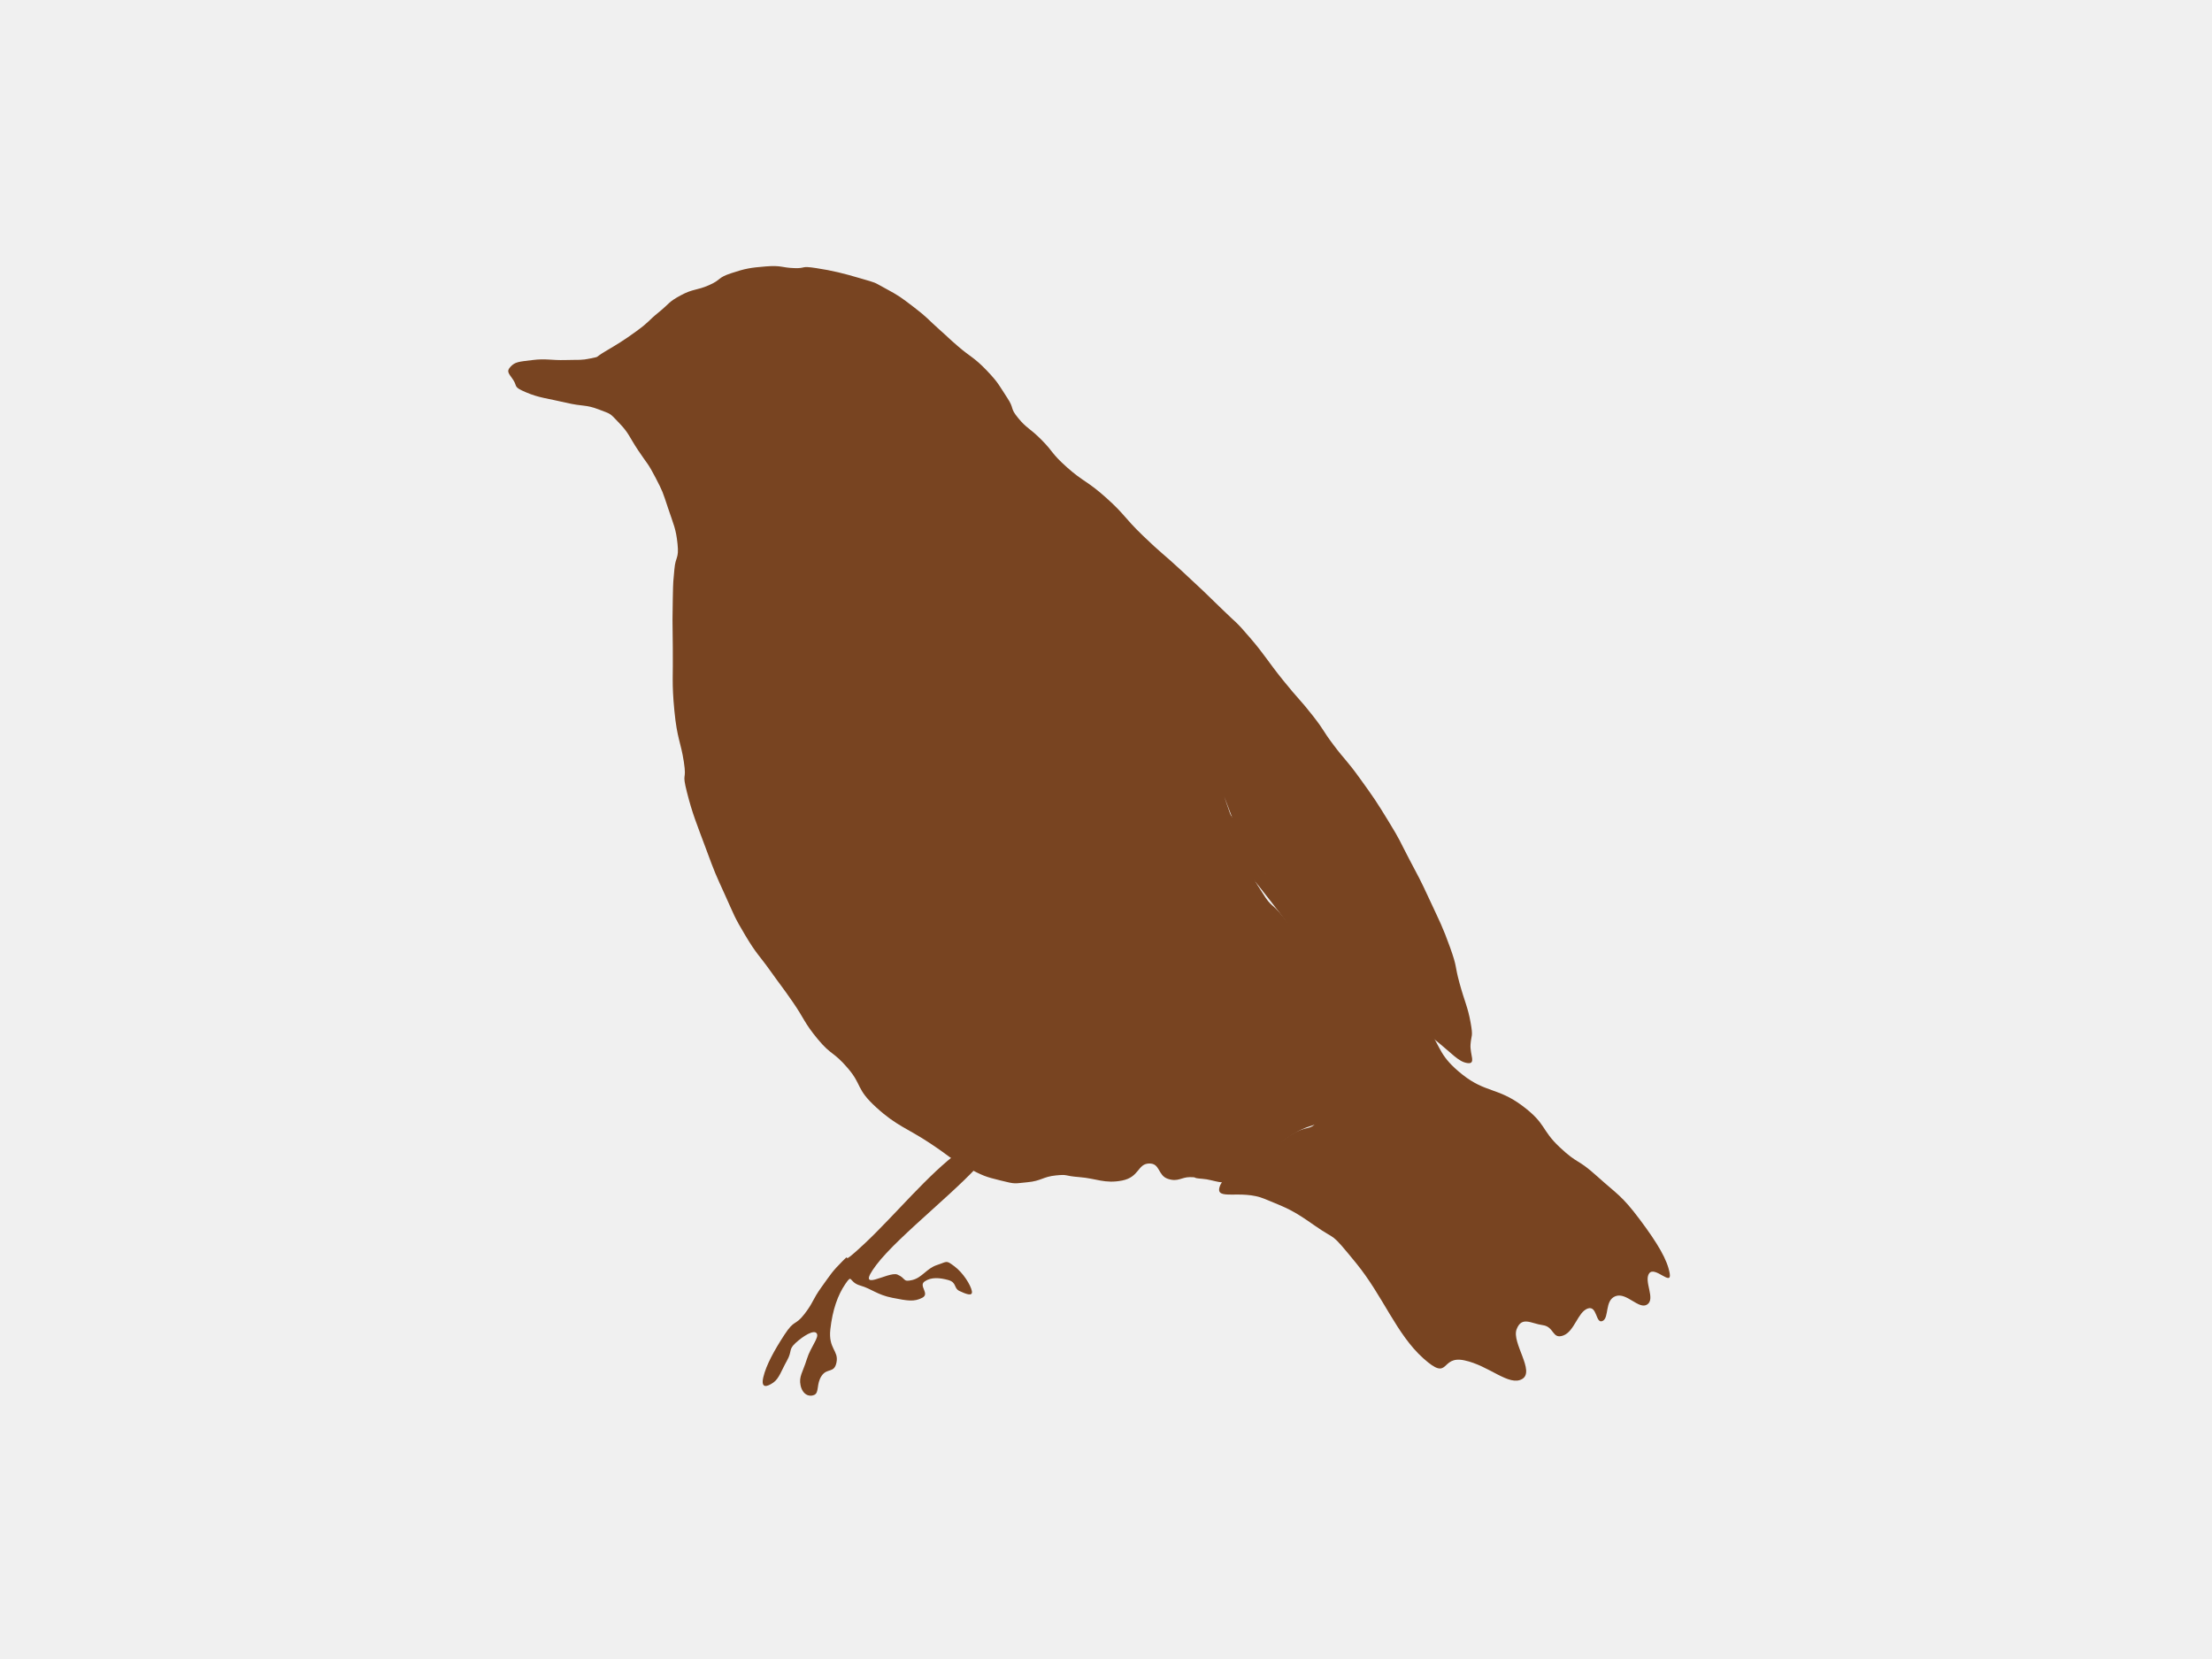
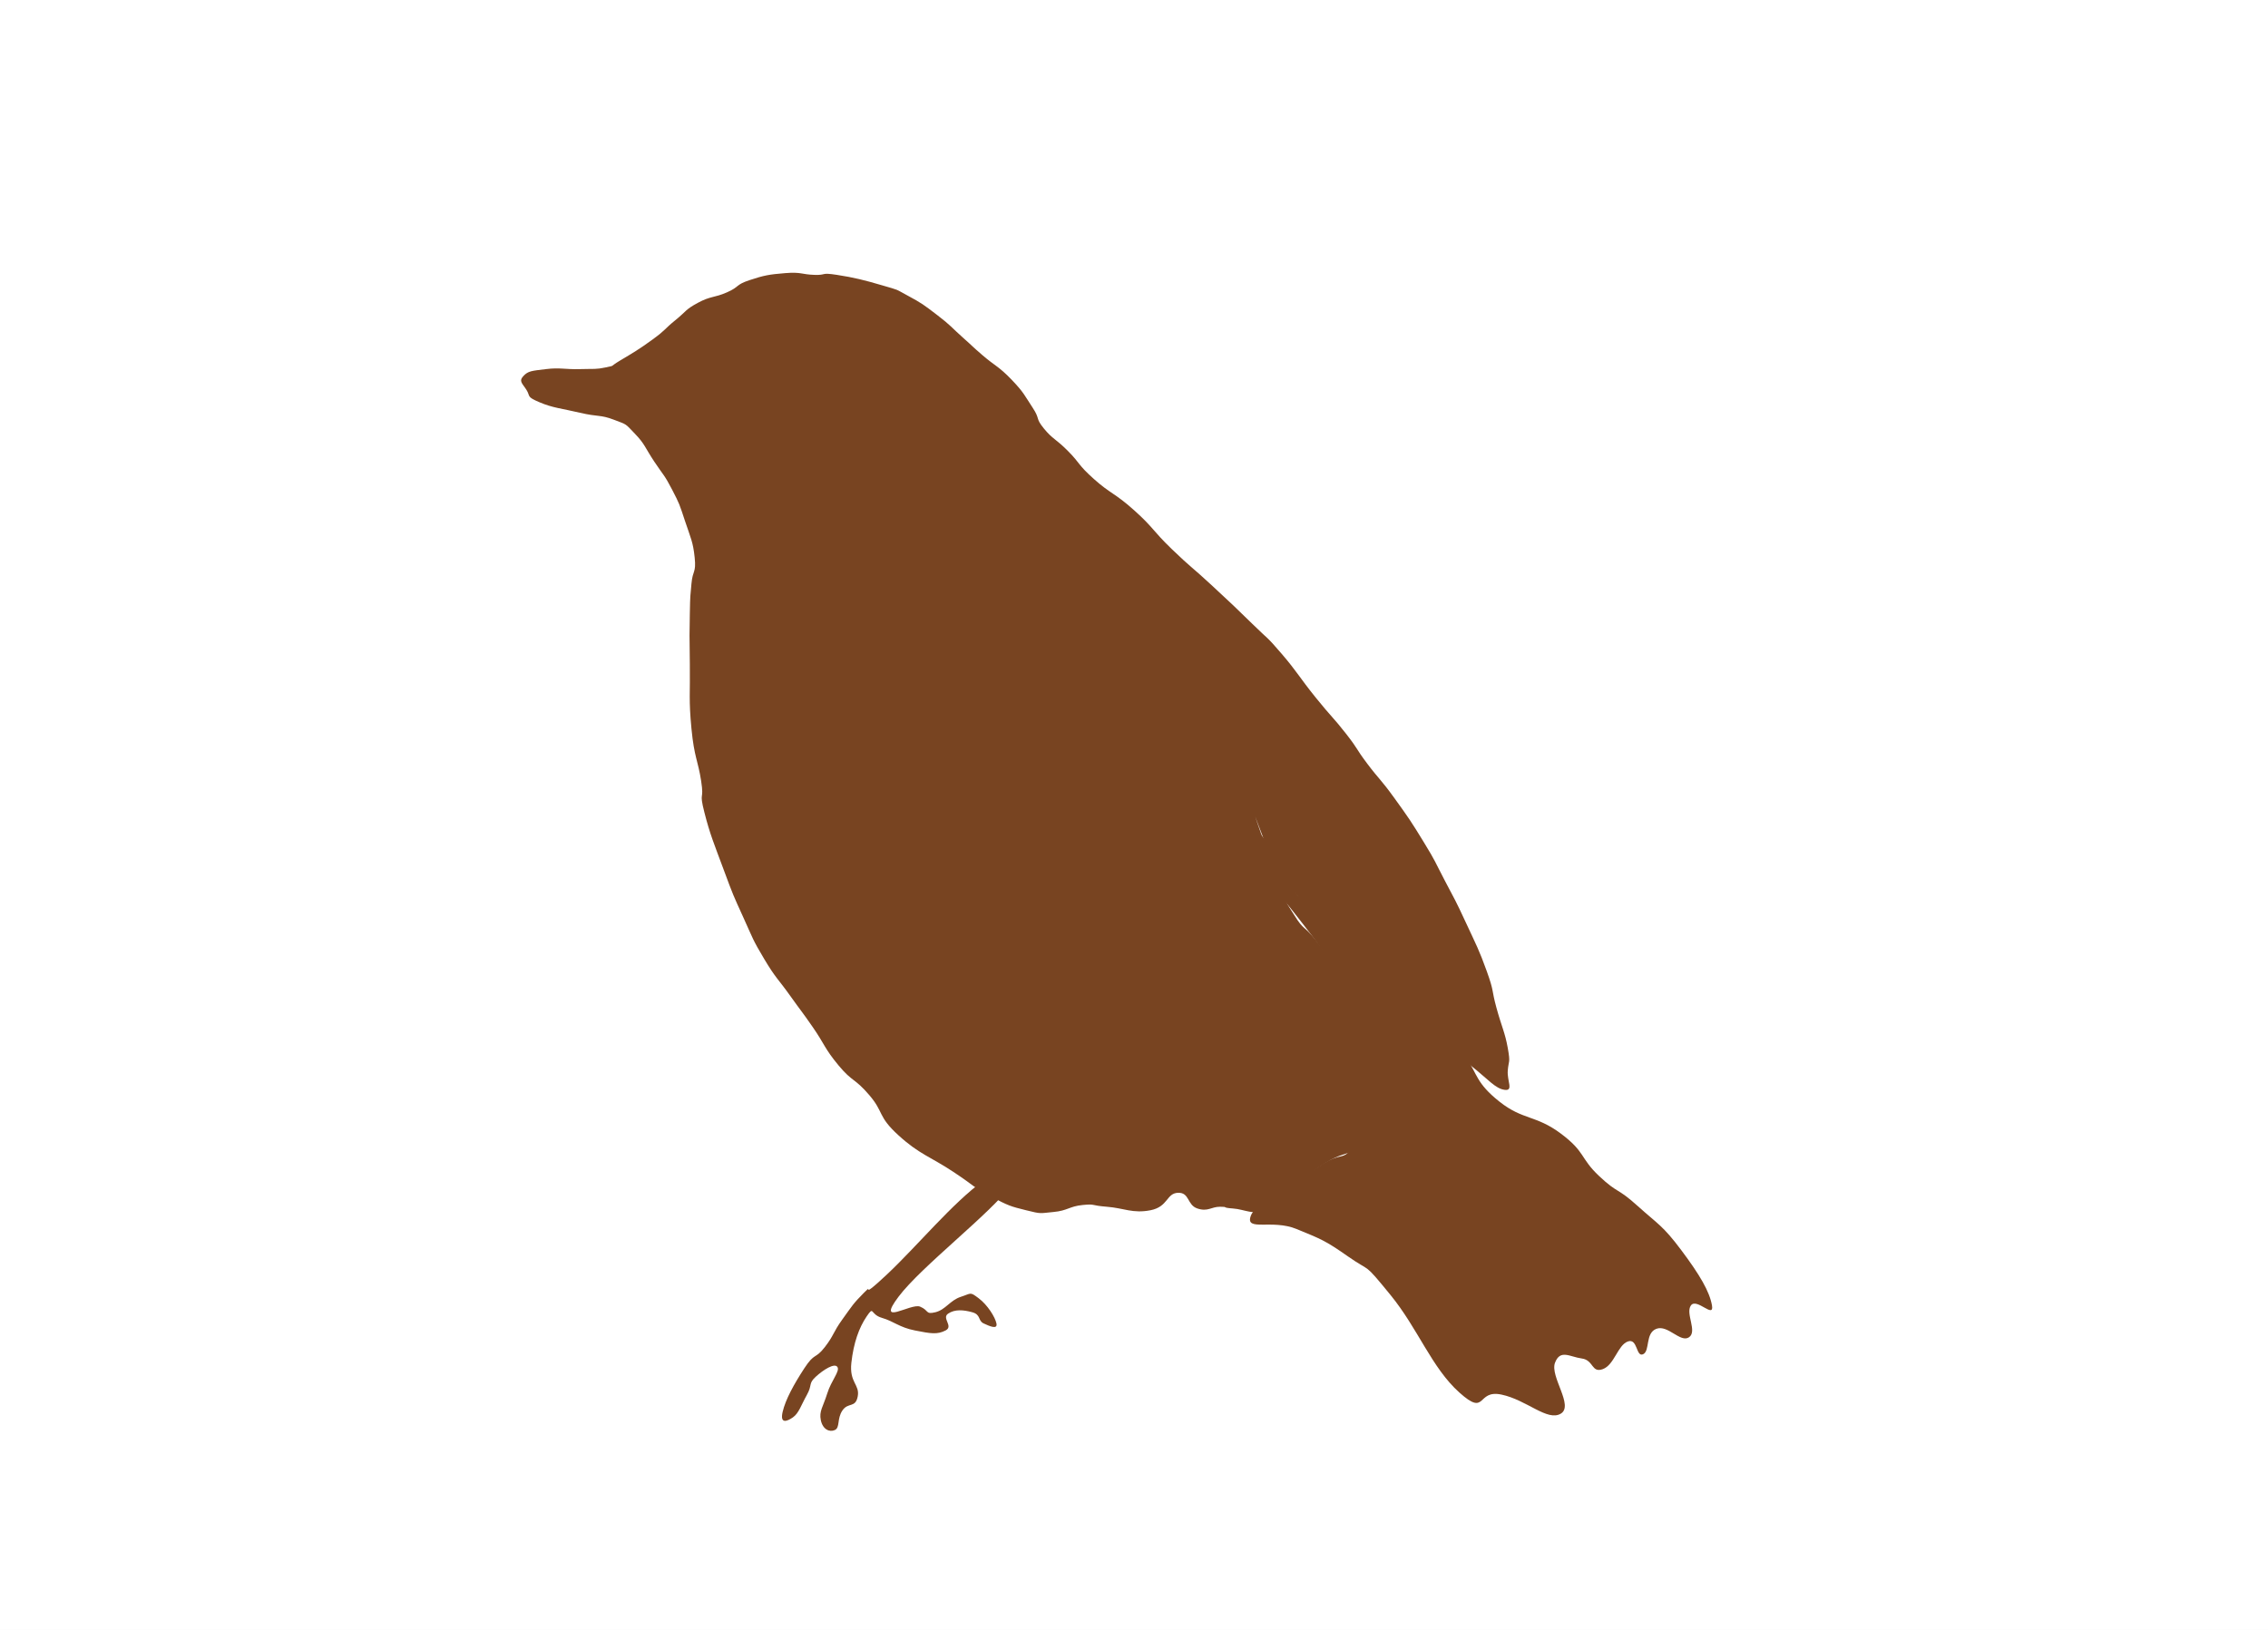
- <svg xmlns="http://www.w3.org/2000/svg" viewBox="0 0 512 384">
-   <rect width="512" height="384" fill="none" />
+ <svg xmlns="http://www.w3.org/2000/svg" viewBox="0 0 512 368">
+   <rect width="512" height="368" id="P013WIImgRct6" fill="#fff" />
  <path d="M331.163 239.153C333.54 242.507 333.216 244.544 338.509 248.737C343.803 252.931 346.72 251.733 352.338 255.926C357.956 260.119 356.66 261.437 360.981 265.511C365.302 269.584 364.978 268.026 369.624 272.22C374.269 276.413 375.35 276.653 379.563 282.284C383.777 287.915 385.937 291.629 386.478 294.744C387.018 297.859 383.02 292.947 381.724 294.744C380.428 296.541 383.237 300.614 381.292 301.932C379.347 303.25 376.538 299.057 373.945 300.015C371.353 300.974 372.541 305.047 370.92 305.766C369.3 306.485 369.732 302.052 367.463 302.891C365.195 303.729 364.438 308.162 361.845 309.121C359.252 310.079 359.793 307.084 357.092 306.725C354.391 306.365 352.23 304.568 351.042 307.683C349.853 310.798 355.363 317.388 352.338 319.185C349.313 320.982 344.668 316.07 338.942 314.872C333.216 313.674 335.701 320.024 329.435 314.393C323.168 308.762 320.143 300.015 313.877 292.349C307.611 284.681 309.664 287.436 304.37 283.722C299.076 280.008 298.212 279.769 292.702 277.492C287.192 275.216 281.143 278.091 282.331 274.617C283.519 271.142 291.514 267.908 297.456 263.595C303.398 259.281 303.29 263.115 306.099 257.365C308.908 251.614 308.908 248.139 308.692 240.591C308.476 233.043 307.287 232.924 305.234 227.173C303.182 221.422 303.938 223.099 300.481 217.588C297.024 212.077 295.403 210.28 291.406 205.128C287.408 199.976 287.192 201.773 284.491 196.981C281.791 192.189 280.386 187.875 280.602 185.959C280.818 184.042 282.763 185.959 285.356 189.313C287.949 192.668 288.057 195.064 290.974 199.377C293.891 203.69 294.107 203.331 297.024 206.565C299.941 209.8 298.752 209.561 302.642 212.316C306.531 215.072 307.395 213.514 312.581 217.588C317.767 221.661 319.279 224.177 323.385 228.61C327.49 233.043 327.058 232.684 329.002 235.319C330.947 237.955 328.786 235.799 331.163 239.153C331.163 239.153 331.163 239.153 331.163 239.153" style="fill:#784421" />
  <path d="M228.395 267.471C223.583 274.04 207.998 285.913 202.827 292.8C197.655 299.686 205.628 294.145 207.711 295.016C209.794 295.887 208.86 296.836 211.158 296.282C213.456 295.728 214.462 293.591 216.904 292.8C219.346 292.008 218.915 291.612 220.926 293.116C222.937 294.62 224.661 297.391 224.948 298.815C225.235 300.24 223.44 299.449 222.075 298.815C220.711 298.182 221.501 296.837 219.49 296.282C217.479 295.728 215.539 295.57 214.031 296.599C212.523 297.628 215.324 299.449 213.456 300.398C211.589 301.348 210.153 301.111 206.561 300.398C202.97 299.686 201.821 298.34 199.092 297.549C196.363 296.757 197.368 294.7 195.644 297.232C193.921 299.765 192.7 303.169 192.197 307.681C191.694 312.192 194.136 312.588 193.633 315.279C193.131 317.97 191.479 316.546 190.186 318.445C188.893 320.345 189.683 322.324 188.462 322.878C187.241 323.432 185.733 322.72 185.302 320.662C184.871 318.604 185.805 317.654 186.739 314.646C187.672 311.638 189.683 309.58 189.037 308.631C188.391 307.681 185.877 309.264 184.153 310.847C182.429 312.43 183.435 312.667 182.142 314.963C180.849 317.258 180.346 319.079 178.982 320.029C177.617 320.978 176.037 321.532 176.684 318.762C177.33 315.992 179.197 312.588 181.568 308.947C183.938 305.306 184.009 306.968 186.164 304.198C188.319 301.428 187.96 300.953 190.186 297.866C192.413 294.779 192.556 294.383 195.07 291.85C197.584 289.317 193.49 294.066 200.242 287.734C206.993 281.402 215.037 271.587 222.075 266.521C229.114 261.456 233.208 260.902 228.396 267.471C228.396 267.471 228.395 267.471 228.395 267.471" style="fill:#784421" />
  <path d="M140.038 81.368C142.683 79.792 144.234 78.905 147.336 76.64C150.438 74.374 149.89 74.374 152.445 72.306C154.999 70.237 154.634 69.942 157.554 68.366C160.473 66.79 161.203 67.282 164.122 66.002C167.042 64.721 165.947 64.327 169.231 63.243C172.516 62.16 173.61 61.963 177.259 61.667C180.909 61.372 180.909 61.963 183.828 62.061C186.747 62.16 185.105 61.47 188.937 62.061C192.769 62.652 195.141 63.243 199.154 64.425C203.169 65.608 201.891 65.115 204.993 66.79C208.095 68.464 208.46 68.76 211.562 71.124C214.664 73.488 214.846 73.98 217.401 76.246C219.955 78.511 219.043 77.822 221.78 80.186C224.516 82.55 225.52 82.747 228.348 85.702C231.176 88.657 231.268 89.248 233.092 92.006C234.917 94.764 233.639 94.272 235.647 96.734C237.654 99.197 238.292 99 241.12 101.856C243.948 104.713 243.219 104.812 246.959 108.161C250.699 111.51 251.703 111.313 256.082 115.253C260.461 119.193 260.096 119.685 264.475 123.921C268.854 128.157 269.036 127.96 273.598 132.195C278.159 136.431 278.798 137.022 282.721 140.863C286.643 144.705 285.731 143.424 289.289 147.561C292.847 151.699 293.303 152.881 296.953 157.412C300.602 161.943 300.967 161.943 303.886 165.686C306.805 169.429 305.893 168.74 308.63 172.384C311.367 176.029 311.641 175.832 314.834 180.264C318.027 184.697 318.574 185.485 321.402 190.115C324.23 194.744 323.774 194.252 326.146 198.783C328.518 203.314 328.518 203.117 330.89 208.239C333.262 213.361 333.901 214.445 335.634 219.271C337.368 224.098 336.638 223.211 337.824 227.546C339.01 231.88 339.739 233.062 340.378 236.608C341.017 240.154 340.561 239.366 340.378 241.73C340.196 244.094 341.747 246.359 339.648 246.064C337.55 245.768 336.09 243.798 331.985 240.548C327.88 237.297 327.606 237.1 323.227 233.062C318.848 229.023 319.213 228.136 314.469 224.393C309.725 220.65 308.448 221.537 304.252 218.089C300.055 214.642 300.511 214.543 297.683 210.603C294.855 206.663 295.037 205.284 292.939 202.329C290.841 199.374 291.662 203.215 289.29 198.783C286.918 194.35 285.549 190.016 283.451 184.598C281.353 179.181 279.711 173.763 280.897 177.112C282.083 180.461 285.367 190.607 288.195 197.995C291.023 205.383 290.02 203.117 292.209 206.663C294.399 210.209 294.399 208.929 296.953 212.179C299.508 215.43 299.781 215.923 302.427 219.666C305.073 223.409 305.437 222.424 307.536 227.152C309.634 231.88 309.725 232.865 310.82 238.578C311.915 244.291 312.006 245.375 311.915 250.004C311.824 254.634 311.824 254.732 310.455 257.097C309.087 259.461 309.269 258.082 306.441 259.461C303.613 260.84 302.609 260.446 299.143 262.613C295.676 264.78 295.767 265.469 292.574 268.129C289.381 270.789 289.928 272.069 286.37 273.251C282.813 274.433 281.079 273.054 278.342 272.857C275.605 272.66 277.43 272.463 275.423 272.463C273.416 272.463 272.686 273.645 270.314 272.857C267.942 272.069 268.581 269.212 265.935 269.311C263.289 269.409 263.745 272.463 259.731 273.251C255.717 274.039 253.71 272.759 249.879 272.463C246.047 272.168 247.416 271.774 244.405 272.069C241.394 272.365 241.029 273.35 237.836 273.645C234.643 273.941 235.191 274.138 231.633 273.251C228.075 272.365 227.71 272.266 223.604 270.099C219.499 267.932 220.411 268.031 215.211 264.583C210.011 261.135 207.548 260.643 202.804 256.309C198.06 251.975 199.611 251.187 196.236 247.247C192.86 243.307 192.495 244.39 189.302 240.548C186.109 236.707 186.2 235.82 183.463 231.88C180.726 227.94 181.091 228.63 178.354 224.788C175.618 220.946 175.162 220.946 172.516 216.514C169.87 212.081 170.053 212.081 167.772 207.058C165.491 202.034 165.582 202.33 163.393 196.419C161.203 190.509 160.291 188.441 159.014 183.417C157.736 178.393 159.014 181.053 158.284 176.325C157.554 171.597 156.733 171.104 156.094 164.504C155.456 157.905 155.821 156.427 155.729 149.926C155.638 143.425 155.638 143.031 155.729 138.5C155.821 133.969 155.821 134.954 156.094 131.802C156.368 128.65 157.189 129.437 156.824 125.891C156.459 122.345 155.912 121.459 154.635 117.617C153.357 113.776 153.449 113.874 151.715 110.525C149.982 107.176 149.8 107.373 147.701 104.221C145.603 101.069 145.603 100.281 143.322 97.917C141.041 95.553 141.68 95.947 138.578 94.765C135.476 93.583 135.111 94.174 130.915 93.189C126.718 92.203 124.802 92.105 121.792 90.824C118.781 89.544 119.785 89.544 118.873 88.066C117.96 86.589 117.048 86.096 118.143 84.914C119.237 83.732 120.058 83.732 123.252 83.338C126.445 82.944 127.539 83.437 130.915 83.338C134.29 83.24 134.473 83.437 136.754 82.944C139.034 82.452 137.392 82.944 140.038 81.368C140.038 81.368 140.038 81.368 140.038 81.368" style="fill:#784421" />
</svg>
